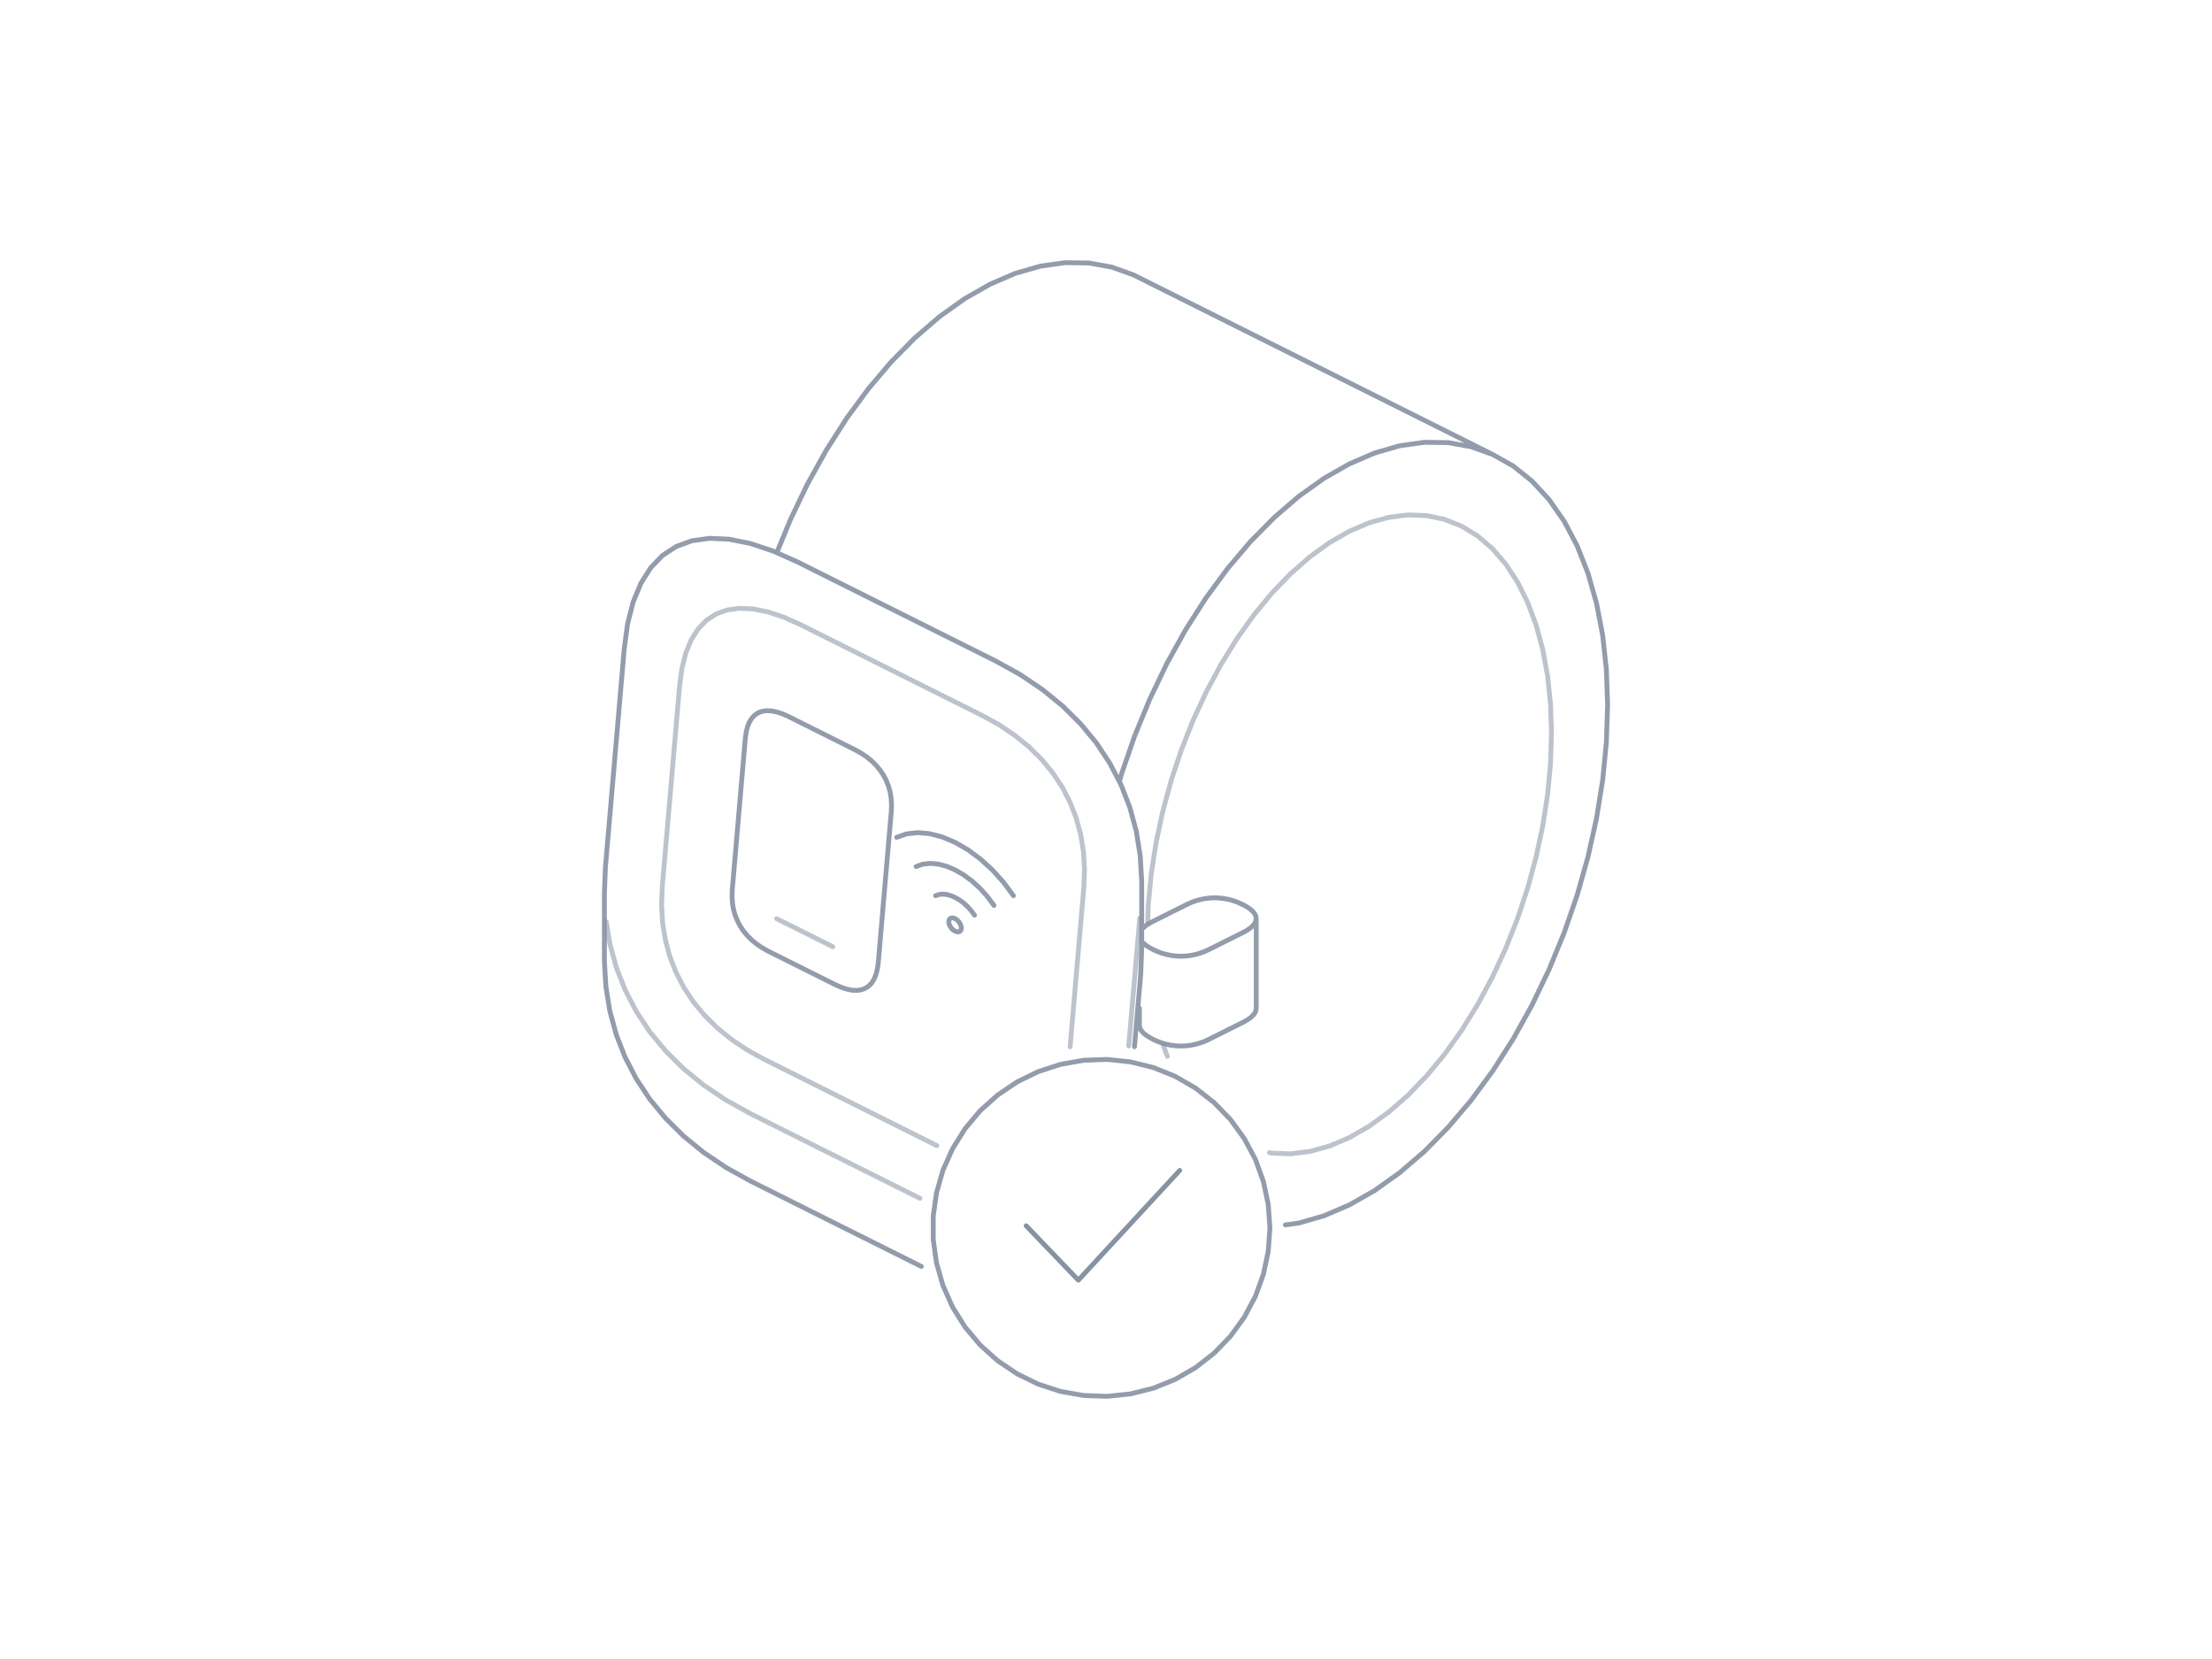
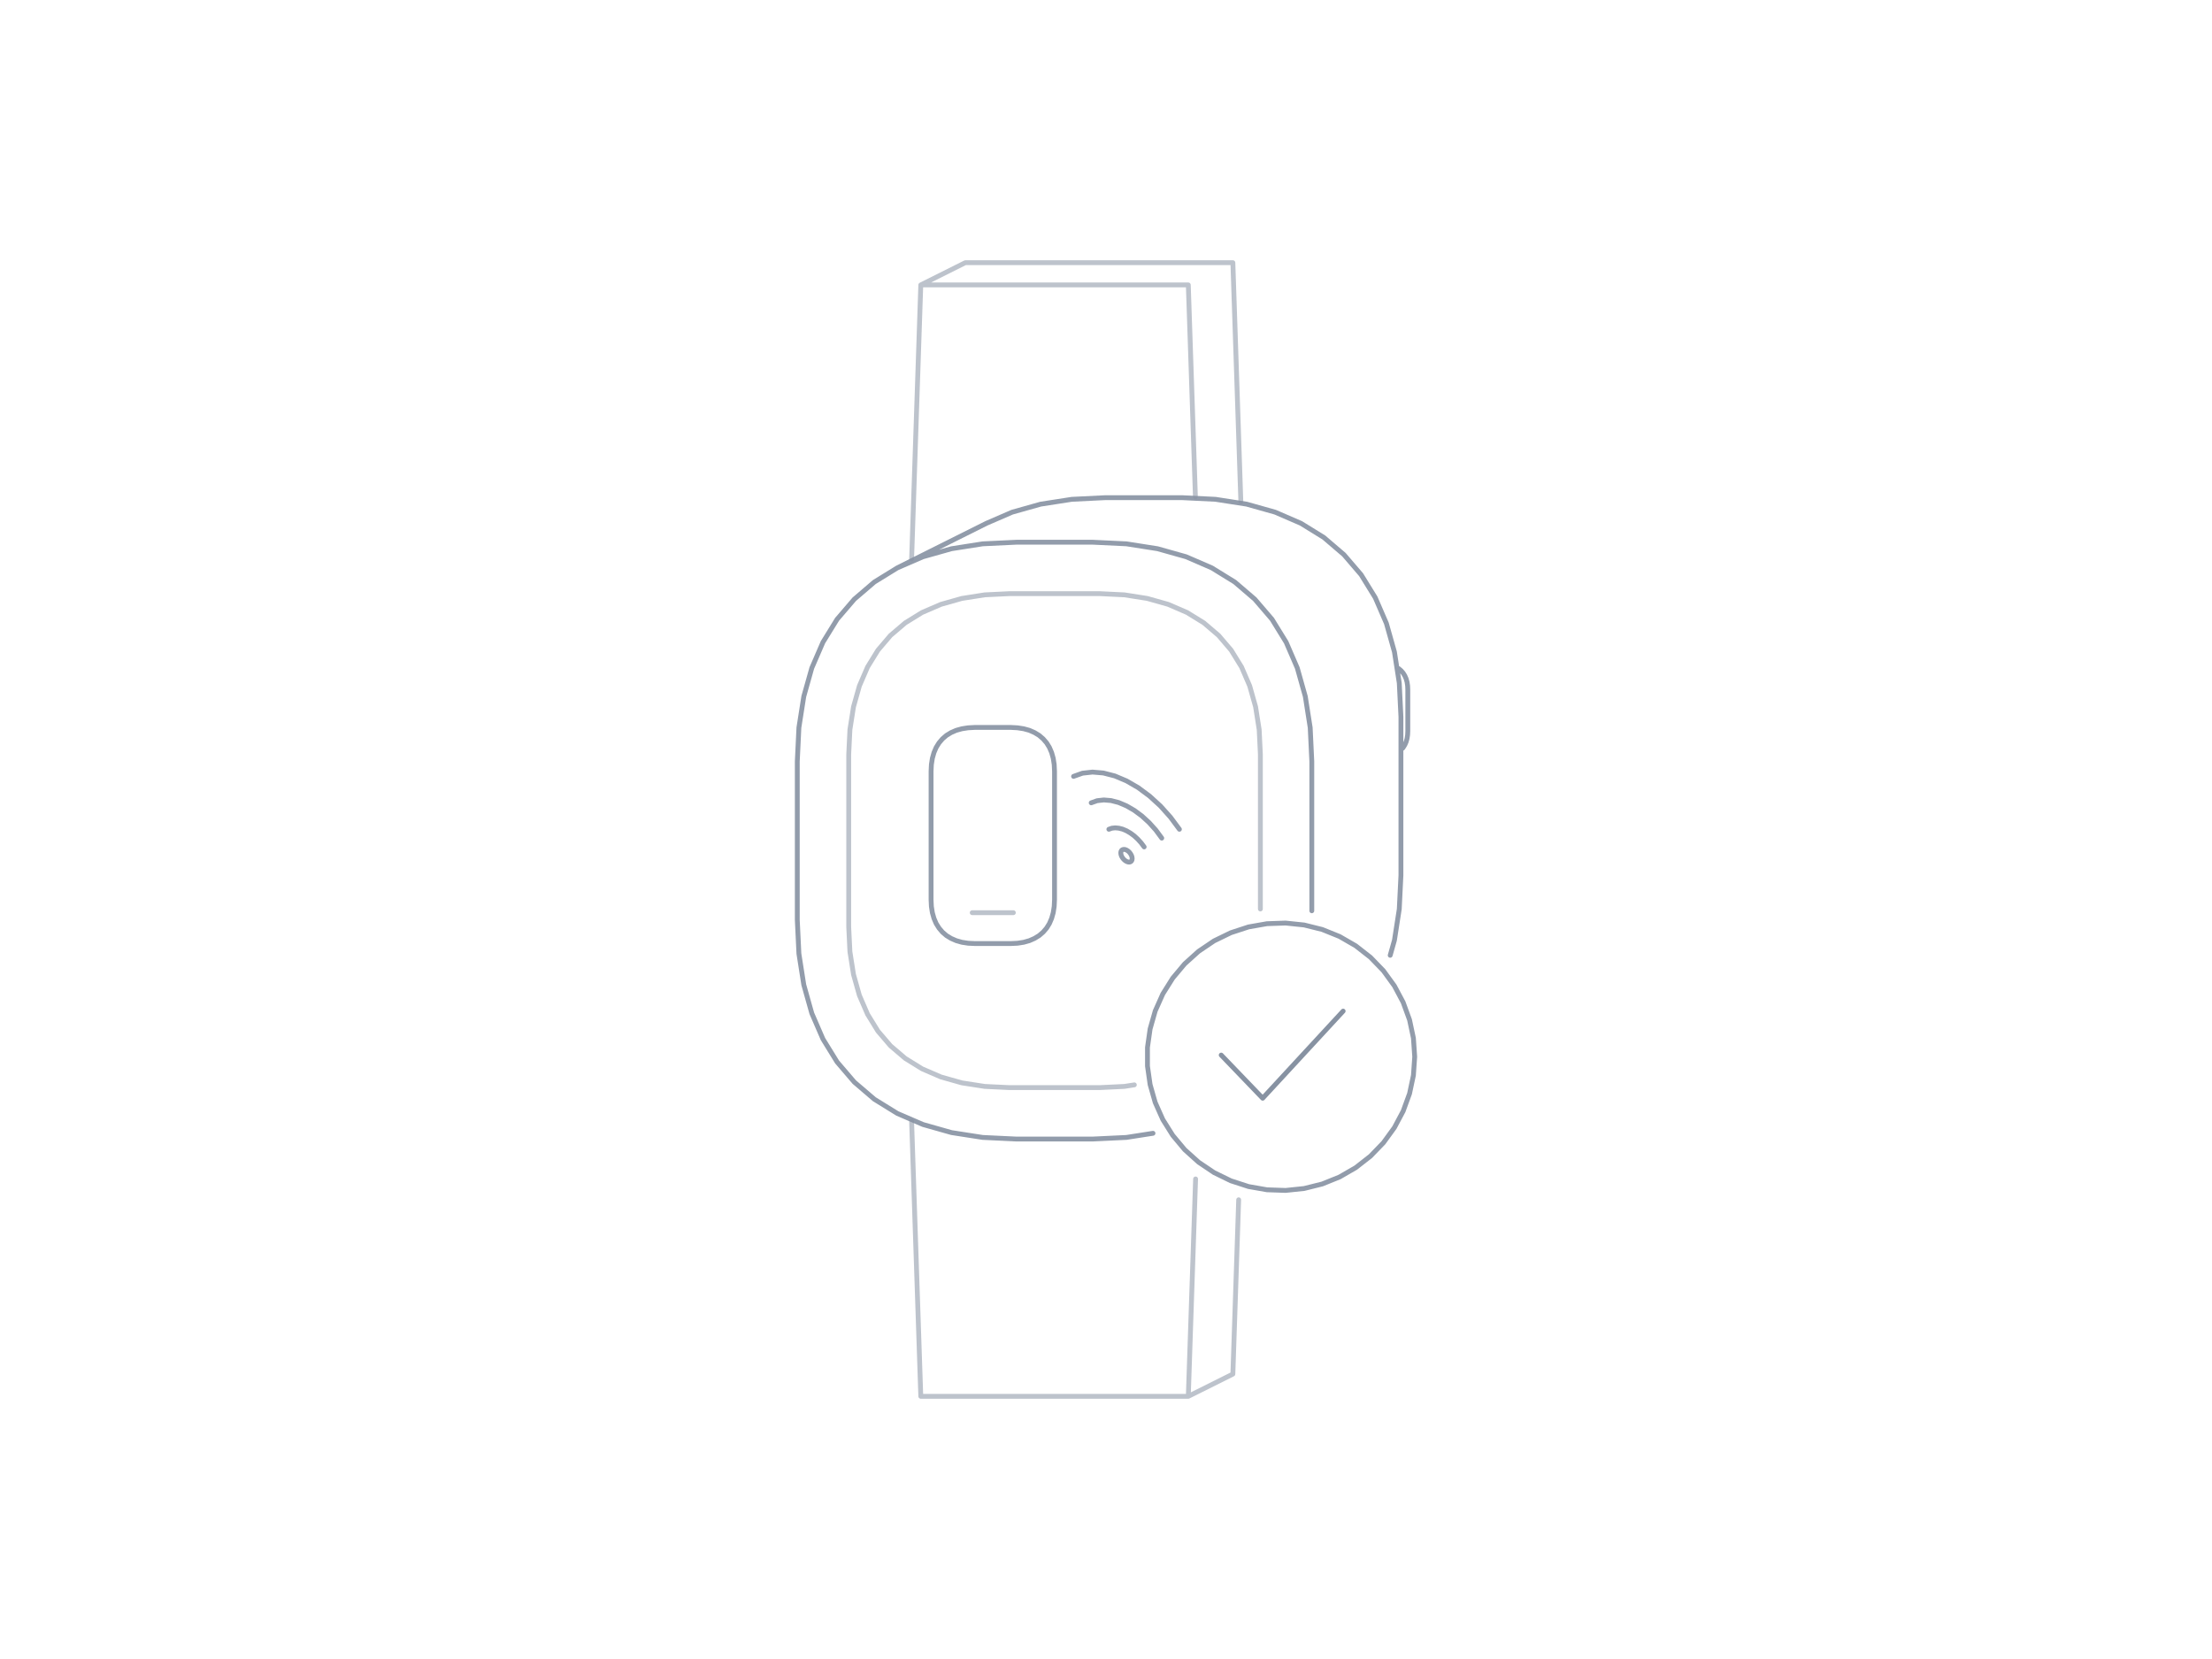
<svg xmlns="http://www.w3.org/2000/svg" viewBox="0 0 480 360" role="img" color="#8792a2" fill="none" stroke="currentColor" stroke-width="1.05" stroke-linecap="round" stroke-linejoin="round">
-   <path vector-effect="non-scaling-stroke" stroke-opacity=".55" d="M249.05,200.17 249.17,196.44 249.80,189.73 250.85,182.95 252.30,176.14 254.14,169.39 256.35,162.74 258.91,156.28 261.80,150.05 264.99,144.12 268.45,138.54 272.14,133.38 276.03,128.67 280.08,124.47 284.26,120.82 288.52,117.74 292.82,115.27 297.11,113.44 301.37,112.26 305.55,111.74 309.60,111.89 313.49,112.71 317.18,114.18 320.64,116.30 323.83,119.04 326.72,122.38 329.28,126.28 331.49,130.71 333.33,135.63 334.78,140.98 335.83,146.72 336.46,152.79 336.67,159.13 336.46,165.69 335.83,172.39 334.78,179.17 333.33,185.98 331.49,192.73 329.28,199.38 326.72,205.84 323.83,212.07 320.64,218.00 317.18,223.58 313.49,228.74 309.60,233.45 305.55,237.65 301.37,241.30 297.11,244.38 292.82,246.85 288.52,248.68 284.26,249.86 280.08,250.38 276.03,250.23 275.46,250.11 M253.32,229.23 252.40,226.77 M244.93,226.98 247.33,199.21 M131.57,200.03 132.33,204.76 133.72,209.88 135.64,214.79 138.06,219.45 140.98,223.87 144.41,228.02 148.31,231.89 152.69,235.46 157.54,238.72 162.85,241.66 199.63,260.04 M232.21,227.15 235.18,192.68 235.34,188.69 235.11,184.82 234.51,181.09 233.53,177.50 232.19,174.07 230.50,170.80 228.45,167.71 226.05,164.80 223.32,162.10 220.25,159.60 216.86,157.31 213.14,155.26 173.86,135.62 170.12,133.94 166.62,132.78 163.40,132.13 160.44,132.00 157.77,132.37 155.38,133.24 153.28,134.61 151.49,136.48 150.00,138.83 148.83,141.68 147.98,145.01 147.47,148.82 143.71,192.41 143.56,196.40 143.78,200.27 144.39,204.00 145.36,207.59 146.70,211.02 148.40,214.29 150.44,217.38 152.84,220.28 155.57,222.99 158.64,225.49 162.03,227.77 165.75,229.83 203.29,248.60 M168.53,199.35 180.71,205.44" />
-   <path vector-effect="non-scaling-stroke" stroke-opacity=".9" d="M231.11,57.00 225.78,57.75 220.34,59.31 214.85,61.67 209.35,64.81 203.91,68.68 198.58,73.27 193.40,78.51 188.43,84.37 183.71,90.79 179.30,97.70 175.22,105.03 171.53,112.73 168.70,119.61 M278.92,265.80 281.88,265.39 287.32,263.82 292.82,261.46 298.31,258.33 303.75,254.45 309.08,249.87 314.26,244.62 319.23,238.76 323.95,232.35 328.37,225.44 332.44,218.10 336.13,210.41 339.41,202.43 342.24,194.25 344.59,185.94 346.44,177.59 347.78,169.27 348.58,161.06 348.85,153.04 348.58,145.29 347.78,137.89 346.44,130.91 344.59,124.40 342.24,118.45 339.41,113.09 336.13,108.39 332.44,104.39 328.37,101.13 323.95,98.64 245.98,59.66 241.26,57.96 236.29,57.07 231.11,57.00 M243.04,169.12 243.39,167.87 246.22,159.69 249.50,151.71 253.19,144.02 257.26,136.68 261.68,129.77 266.40,123.36 271.37,117.50 276.55,112.25 281.88,107.67 287.32,103.79 292.82,100.66 298.31,98.30 303.75,96.73 309.08,95.98 314.26,96.05 319.23,96.94 323.95,98.64 328.37,101.13 332.44,104.39 336.13,108.39 339.41,113.09 342.24,118.45 344.59,124.40 346.44,130.91 347.78,137.89 348.58,145.29 348.85,153.04 348.58,161.06 347.78,169.27 346.44,177.59 344.59,185.94 342.24,194.25 339.41,202.43 336.13,210.41 332.44,218.10 328.37,225.44 323.95,232.35 319.23,238.76 314.26,244.62 309.08,249.87 303.75,254.45 298.31,258.33 292.82,261.46 287.32,263.82 281.88,265.39 278.92,265.80 M263.58,194.82 262.54,194.87 261.51,194.99 260.49,195.19 259.48,195.47 258.48,195.84 257.49,196.29 250.17,199.95 249.28,200.44 248.55,200.94 248.10,201.34 M247.25,218.79 247.25,222.48 247.33,223.00 247.57,223.51 247.98,224.03 248.55,224.53 249.28,225.03 250.17,225.52 250.18,225.53 251.17,225.98 252.17,226.34 253.18,226.62 254.20,226.83 255.23,226.95 256.27,226.99 257.30,226.95 258.33,226.83 259.36,226.62 260.37,226.34 261.37,225.98 262.35,225.53 269.67,221.87 270.57,221.38 271.30,220.88 271.87,220.37 272.27,219.86 272.51,219.34 272.60,218.83 272.60,199.33 272.51,198.82 272.27,198.30 271.87,197.79 271.30,197.28 270.57,196.78 269.67,196.29 269.66,196.29 268.68,195.84 267.68,195.47 266.67,195.19 265.64,194.99 264.61,194.87 263.58,194.82 M272.60,199.33 272.51,199.85 272.27,200.37 271.87,200.88 271.30,201.39 270.57,201.89 269.67,202.38 262.35,206.04 261.37,206.48 260.37,206.85 259.36,207.13 258.33,207.34 257.30,207.46 256.27,207.50 255.23,207.46 254.20,207.34 253.18,207.13 252.17,206.85 251.17,206.48 250.18,206.04 250.17,206.03 249.28,205.54 248.55,205.04 248.10,204.64 M137.39,130.64 136.18,135.40 135.45,140.84 131.37,188.20 131.15,193.90 131.15,208.52 131.47,214.05 132.33,219.38 133.72,224.50 135.64,229.41 138.06,234.07 140.98,238.49 144.41,242.64 148.31,246.51 152.69,250.08 157.54,253.34 162.85,256.28 199.92,274.81 M246.18,227.14 247.53,211.50 247.75,205.80 247.75,191.18 247.42,185.66 246.56,180.33 245.17,175.20 243.26,170.30 240.83,165.63 237.91,161.21 234.49,157.07 230.58,153.20 226.20,149.63 221.35,146.36 216.04,143.43 173.16,121.99 167.80,119.59 162.81,117.93 158.20,117.01 153.98,116.81 150.16,117.34 146.75,118.59 143.75,120.54 141.19,123.21 139.07,126.58 137.39,130.64 M181.15,213.62 182.49,214.22 183.74,214.64 184.89,214.87 185.94,214.92 186.90,214.79 187.75,214.47 188.50,213.98 189.14,213.32 189.67,212.48 190.09,211.46 190.39,210.27 190.58,208.91 193.41,176.06 193.46,174.64 193.38,173.26 193.17,171.93 192.82,170.64 192.34,169.42 191.73,168.25 191.00,167.15 190.15,166.11 189.17,165.14 188.08,164.25 186.86,163.44 185.54,162.70 171.16,155.51 169.82,154.91 168.57,154.50 167.42,154.27 166.37,154.22 165.41,154.35 164.56,154.66 163.81,155.15 163.17,155.82 162.64,156.66 162.22,157.68 161.92,158.87 161.73,160.23 158.90,193.07 158.85,194.50 158.93,195.88 159.14,197.21 159.49,198.49 159.97,199.72 160.58,200.89 161.31,201.99 162.16,203.03 163.14,203.99 164.23,204.89 165.45,205.70 166.77,206.44 181.15,213.62 M211.47,198.59 210.75,197.62 209.96,196.73 209.09,195.94 208.18,195.27 207.24,194.73 206.31,194.34 205.40,194.10 204.53,194.02 203.74,194.11 203.02,194.37 M215.69,196.48 214.26,194.55 212.67,192.77 210.93,191.19 209.11,189.84 207.24,188.76 205.38,187.97 203.56,187.50 201.82,187.35 200.23,187.53 198.80,188.04 M219.91,194.37 217.77,191.47 215.38,188.81 212.78,186.43 210.05,184.41 207.24,182.79 204.44,181.61 201.71,180.90 199.11,180.68 196.72,180.95 194.58,181.70 M208.61,201.38 208.56,201.00 208.43,200.61 208.21,200.22 207.93,199.86 207.60,199.56 207.24,199.33 206.89,199.20 206.56,199.18 206.28,199.25 206.06,199.43 205.93,199.69 205.88,200.02 205.93,200.39 206.06,200.79 206.28,201.18 206.56,201.54 206.89,201.84 207.24,202.06 207.60,202.19 207.93,202.22 208.21,202.15 208.43,201.97 208.56,201.71 208.61,201.38 M240.27,229.90 235.17,230.07 230.14,230.96 225.29,232.54 220.71,234.77 216.48,237.63 212.68,241.04 209.40,244.95 206.70,249.28 204.62,253.94 203.22,258.84 202.51,263.90 202.51,269.00 203.22,274.05 204.62,278.96 206.70,283.62 209.40,287.95 212.68,291.85 216.48,295.27 220.71,298.12 225.29,300.36 230.14,301.94 235.17,302.82 240.27,303.00 245.34,302.47 250.29,301.23 255.03,299.32 259.44,296.77 263.47,293.63 267.01,289.96 270.01,285.83 272.41,281.32 274.15,276.53 275.21,271.54 275.57,266.45 275.57,266.45 275.21,261.36 274.15,256.37 272.41,251.57 270.01,247.07 267.01,242.94 263.47,239.27 259.44,236.13 255.03,233.57 250.29,231.66 245.34,230.43 240.27,229.90 M275.57,266.45 275.21,261.36 274.15,256.37 272.41,251.57 270.01,247.07 267.01,242.94 263.47,239.27 259.44,236.13 255.03,233.57 250.29,231.66 245.34,230.43 240.27,229.90 235.17,230.07 230.14,230.96 225.29,232.54 220.71,234.77 216.48,237.63 212.68,241.04 209.40,244.95 206.70,249.28 204.62,253.94 203.22,258.84 202.51,263.90 202.51,269.00 203.22,274.05 204.62,278.96 206.70,283.62 209.40,287.95 212.68,291.85 216.48,295.27 220.71,298.12 225.29,300.36 230.14,301.94 235.17,302.82 240.27,303.00 245.34,302.47 250.29,301.23 255.03,299.32 259.44,296.77 263.47,293.63 267.01,289.96 270.01,285.83 272.41,281.32 274.15,276.53 275.21,271.54 275.57,266.45" />
-   <path vector-effect="non-scaling-stroke" stroke-opacity="1" d="M222.67,265.99 234.00,277.79 256.00,253.98" />
+   <path vector-effect="non-scaling-stroke" stroke-opacity=".55" d="M269.26,108.85 267.53,57.00 209.47,57.00 199.81,61.83 197.82,121.28 M259.40,107.78 257.86,61.83 199.81,61.83 197.82,121.28 M197.82,243.33 199.81,303.00 257.86,303.00 267.53,298.17 268.79,260.35 M259.44,255.83 257.86,303.00 199.81,303.00 197.82,243.33 M238.62,236.01 243.99,235.75 246.15,235.41 M273.50,197.25 273.50,163.70 273.24,158.33 272.46,153.37 271.18,148.84 269.41,144.74 267.16,141.09 264.43,137.89 261.23,135.16 257.58,132.91 253.48,131.14 248.95,129.86 243.99,129.08 238.62,128.82 219.05,128.82 213.68,129.08 208.72,129.86 204.19,131.14 200.09,132.91 196.44,135.16 193.24,137.89 190.51,141.09 188.26,144.74 186.49,148.84 185.21,153.37 184.43,158.33 184.17,163.70 184.17,201.13 184.43,206.51 185.21,211.46 186.49,216.00 188.26,220.09 190.51,223.75 193.24,226.94 196.44,229.67 200.09,231.93 204.19,233.70 208.72,234.98 213.68,235.75 219.05,236.01 238.62,236.01 M210.97,198.05 219.90,198.05" />
+   <path vector-effect="non-scaling-stroke" stroke-opacity=".9" d="M304.35,162.38 304.48,162.22 304.84,161.64 305.13,160.98 305.33,160.26 305.45,159.47 305.49,158.61 305.49,149.66 305.45,148.80 305.33,148.01 305.13,147.29 304.84,146.63 304.48,146.05 304.04,145.54 303.53,145.10 303.51,145.09 M176.16,144.95 174.42,151.13 173.36,157.89 173.01,165.22 173.01,199.61 173.36,206.94 174.42,213.70 176.16,219.89 178.58,225.47 181.65,230.45 185.38,234.81 189.73,238.53 194.71,241.61 200.30,244.02 206.48,245.77 213.24,246.82 220.57,247.17 237.10,247.17 244.43,246.82 250.20,245.92 M301.67,207.30 302.59,204.04 303.64,197.27 304.00,189.94 304.00,155.55 303.64,148.22 302.59,141.46 300.85,135.28 298.43,129.69 295.36,124.71 291.63,120.36 287.27,116.63 282.30,113.56 276.71,111.14 270.53,109.40 263.77,108.35 256.44,107.99 239.91,107.99 232.58,108.35 225.82,109.40 219.64,111.14 214.05,113.56 194.71,123.23 189.73,126.30 185.38,130.03 181.65,134.38 178.58,139.36 176.16,144.95 M237.10,247.17 244.43,246.82 250.20,245.92 M284.66,197.64 284.66,165.22 284.31,157.89 283.25,151.13 281.51,144.95 279.09,139.36 276.02,134.38 272.29,130.03 267.94,126.30 262.96,123.23 257.37,120.81 251.19,119.07 244.43,118.01 237.10,117.66 220.57,117.66 213.24,118.01 206.48,119.07 200.30,120.81 194.71,123.23 189.73,126.30 185.38,130.03 181.65,134.38 178.58,139.36 176.16,144.95 174.42,151.13 173.36,157.89 173.01,165.22 173.01,199.61 173.36,206.94 174.42,213.70 176.16,219.89 178.58,225.47 181.65,230.45 185.38,234.81 189.73,238.53 194.71,241.61 200.30,244.02 206.48,245.77 213.24,246.82 220.57,247.17 237.10,247.17 M219.32,204.75 220.79,204.68 222.14,204.47 223.38,204.12 224.49,203.63 225.49,203.02 226.36,202.27 227.11,201.40 227.72,200.41 228.20,199.29 228.55,198.05 228.76,196.70 228.83,195.23 228.83,167.37 228.76,165.90 228.55,164.55 228.20,163.31 227.72,162.19 227.11,161.20 226.36,160.33 225.49,159.58 224.49,158.97 223.38,158.48 222.14,158.14 220.79,157.93 219.32,157.85 211.55,157.85 210.09,157.93 208.73,158.14 207.50,158.48 206.38,158.97 205.38,159.58 204.51,160.33 203.77,161.20 203.15,162.19 202.67,163.31 202.32,164.55 202.11,165.90 202.04,167.37 202.04,195.23 202.11,196.70 202.32,198.05 202.67,199.29 203.15,200.41 203.77,201.40 204.51,202.27 205.38,203.02 206.38,203.63 207.50,204.12 208.73,204.47 210.09,204.68 211.55,204.75 219.32,204.75 M248.28,183.78 247.63,182.91 246.90,182.10 246.12,181.38 245.29,180.77 244.45,180.28 243.60,179.92 242.77,179.71 241.99,179.64 241.26,179.72 240.62,179.95 M252.10,181.87 250.81,180.12 249.36,178.51 247.79,177.07 246.14,175.85 244.45,174.87 242.75,174.15 241.10,173.72 239.53,173.59 238.08,173.75 236.79,174.21 M255.93,179.95 253.99,177.33 251.82,174.91 249.47,172.76 246.99,170.92 244.45,169.45 241.91,168.38 239.43,167.74 237.07,167.54 234.90,167.78 232.96,168.47 M245.68,186.32 245.64,185.97 245.52,185.61 245.32,185.26 245.07,184.93 244.77,184.66 244.45,184.46 244.13,184.34 243.83,184.32 243.57,184.38 243.37,184.54 243.25,184.78 243.21,185.08 243.25,185.42 243.37,185.78 243.57,186.13 243.83,186.46 244.13,186.73 244.45,186.93 244.77,187.05 245.07,187.08 245.32,187.01 245.52,186.85 245.64,186.61 245.68,186.32 M278.97,200.30 274.93,200.44 270.94,201.14 267.09,202.40 263.45,204.17 260.09,206.44 257.08,209.15 254.48,212.25 252.33,215.68 250.68,219.38 249.57,223.28 249.00,227.29 249.00,231.34 249.57,235.35 250.68,239.24 252.33,242.94 254.48,246.37 257.08,249.48 260.09,252.19 263.45,254.45 267.09,256.23 270.94,257.48 274.93,258.18 278.97,258.32 283.00,257.90 286.93,256.92 290.69,255.40 294.19,253.38 297.39,250.88 300.20,247.97 302.58,244.69 304.48,241.12 305.87,237.31 306.71,233.35 306.99,229.31 306.71,225.27 305.87,221.31 304.48,217.50 302.58,213.93 300.20,210.65 297.39,207.74 294.19,205.24 290.69,203.22 286.93,201.70 283.00,200.72 278.97,200.30 M306.99,229.31 306.71,225.27 305.87,221.31 304.48,217.50 302.58,213.93 300.20,210.65 297.39,207.74 294.19,205.24 290.69,203.22 286.93,201.70 283.00,200.72 278.97,200.30 274.93,200.44 270.94,201.14 267.09,202.40 263.45,204.17 260.09,206.44 257.08,209.15 254.48,212.25 252.33,215.68 250.68,219.38 249.57,223.28 249.00,227.29 249.00,231.34 249.57,235.35 250.68,239.24 252.33,242.94 254.48,246.37 257.08,249.48 260.09,252.19 263.45,254.45 267.09,256.23 270.94,257.48 274.93,258.18 278.97,258.32 283.00,257.90 286.93,256.92 290.69,255.40 294.19,253.38 297.39,250.88 300.20,247.97 302.58,244.69 304.48,241.12 305.87,237.31 306.71,233.35 306.99,229.31" />
+   <path vector-effect="non-scaling-stroke" stroke-opacity="1" d="M265.00,228.95 274.00,238.31 291.46,219.41" />
</svg>
